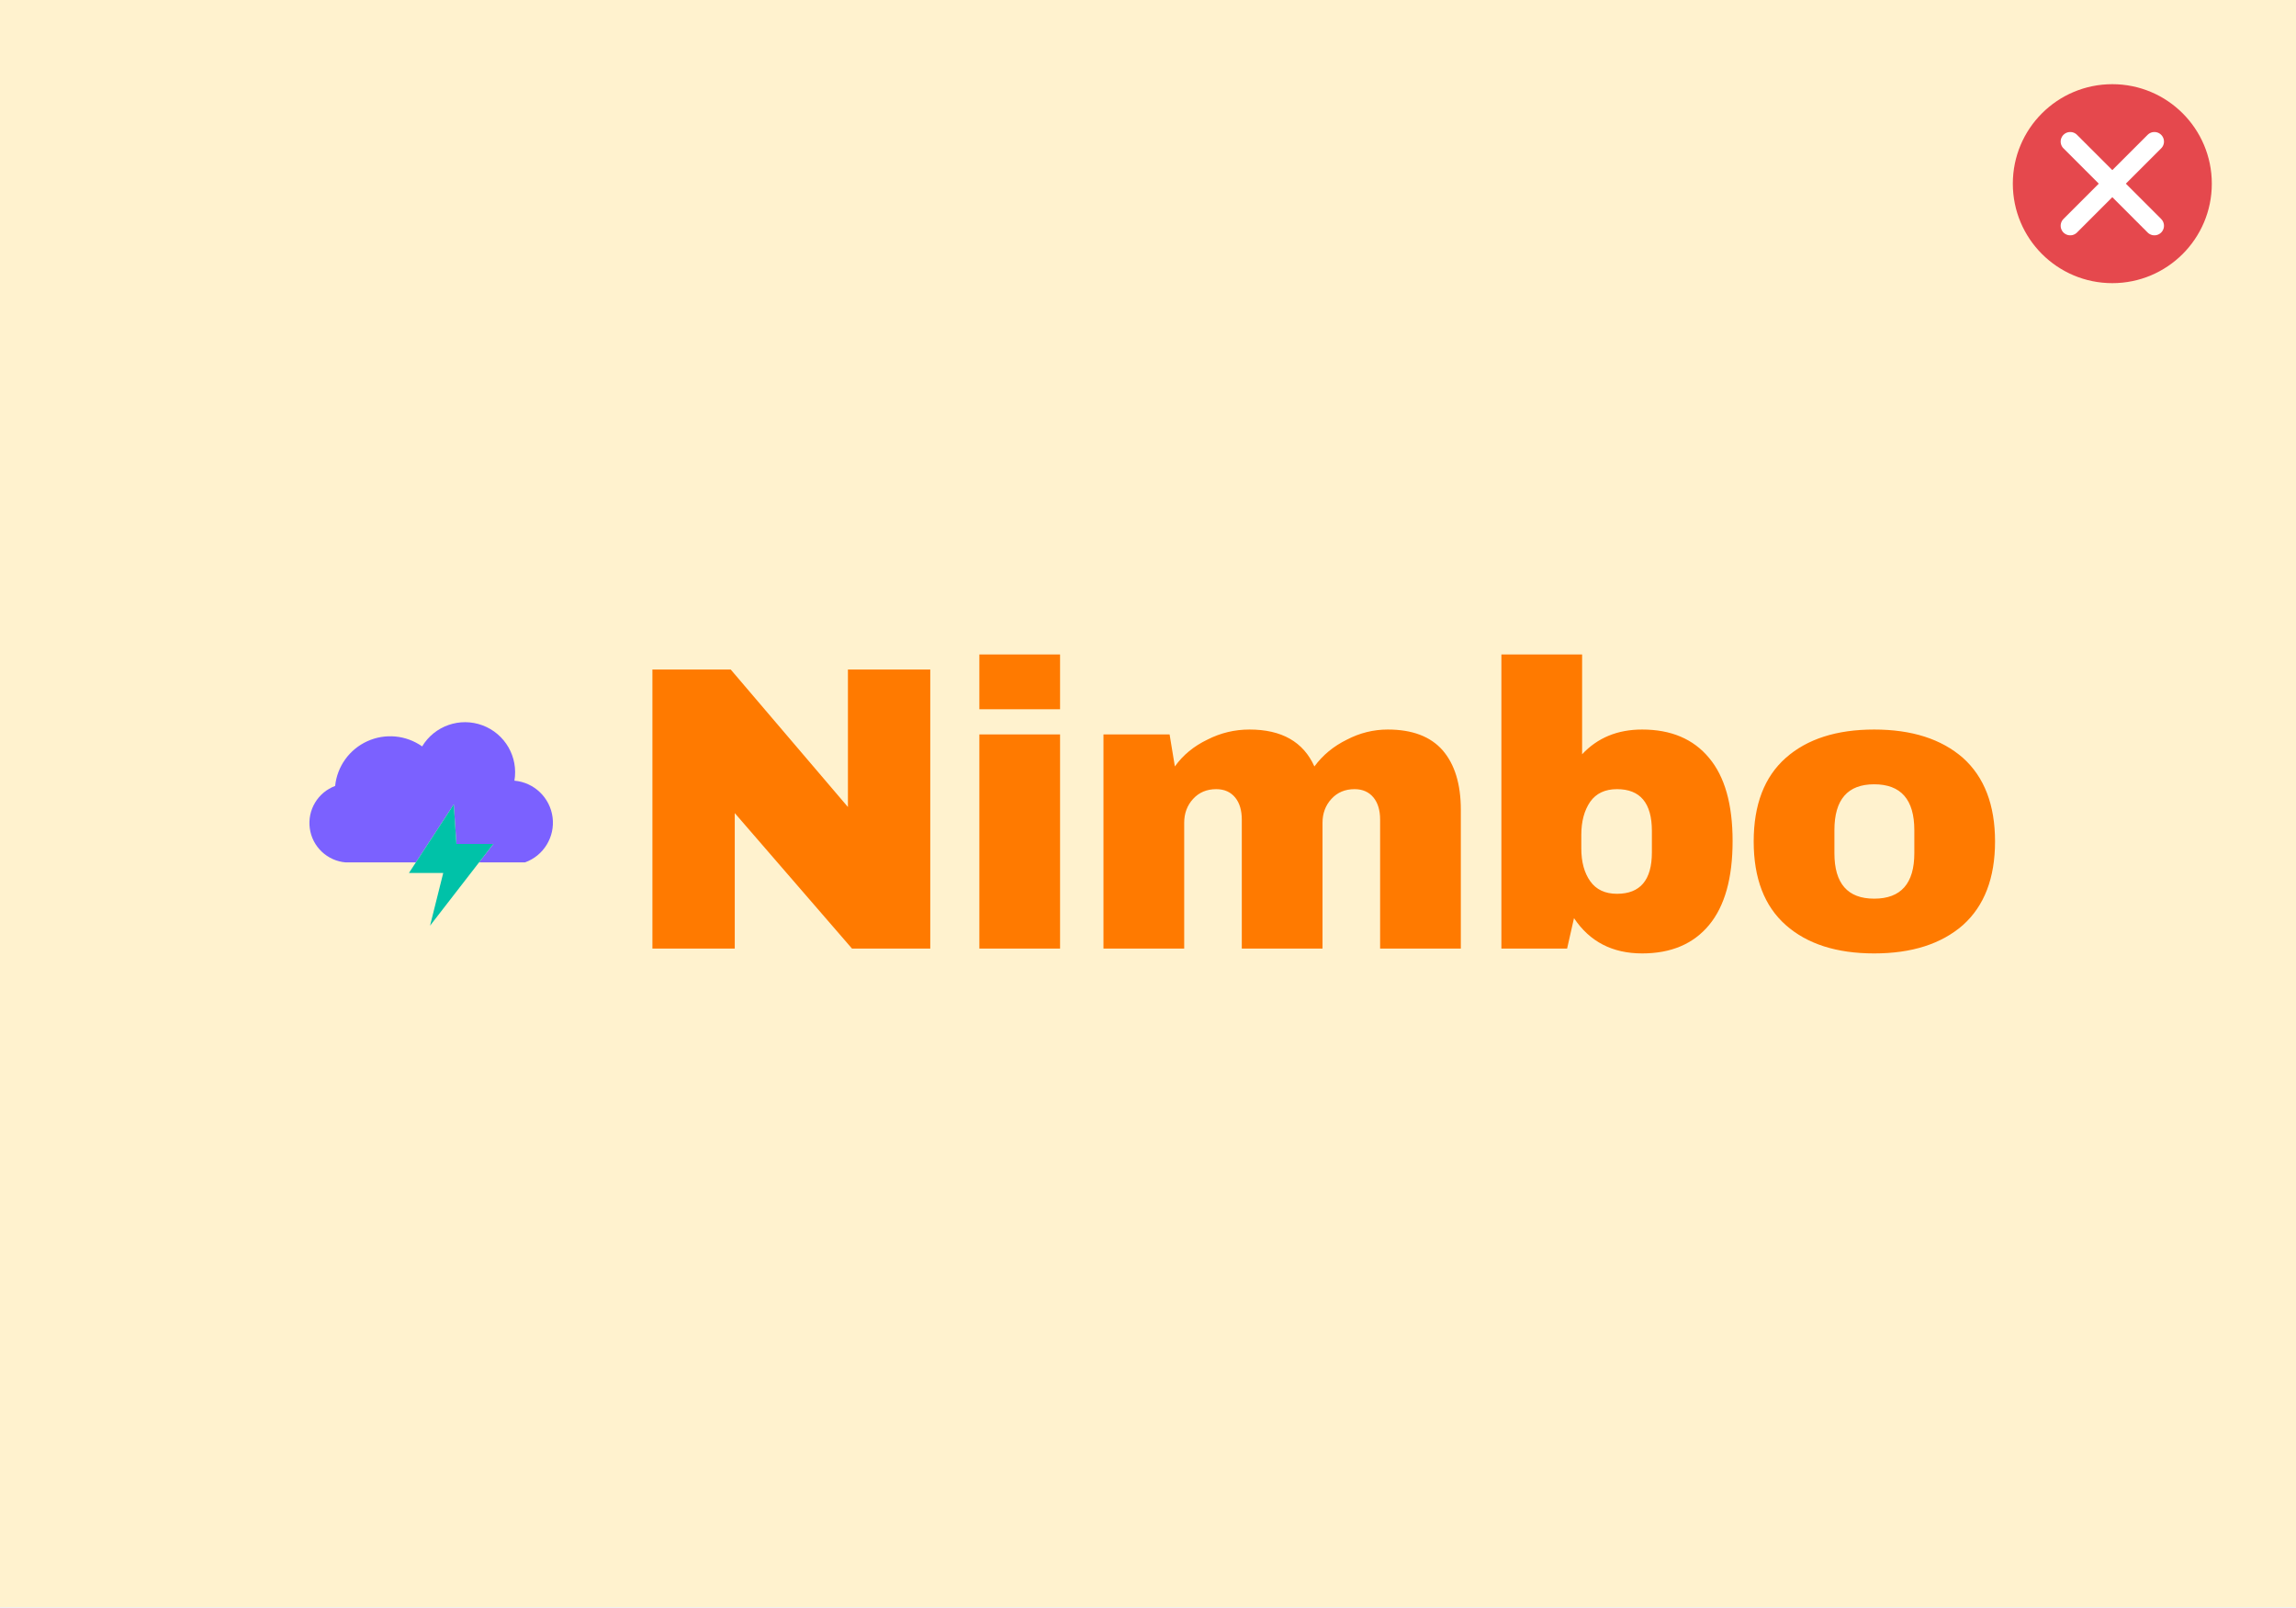
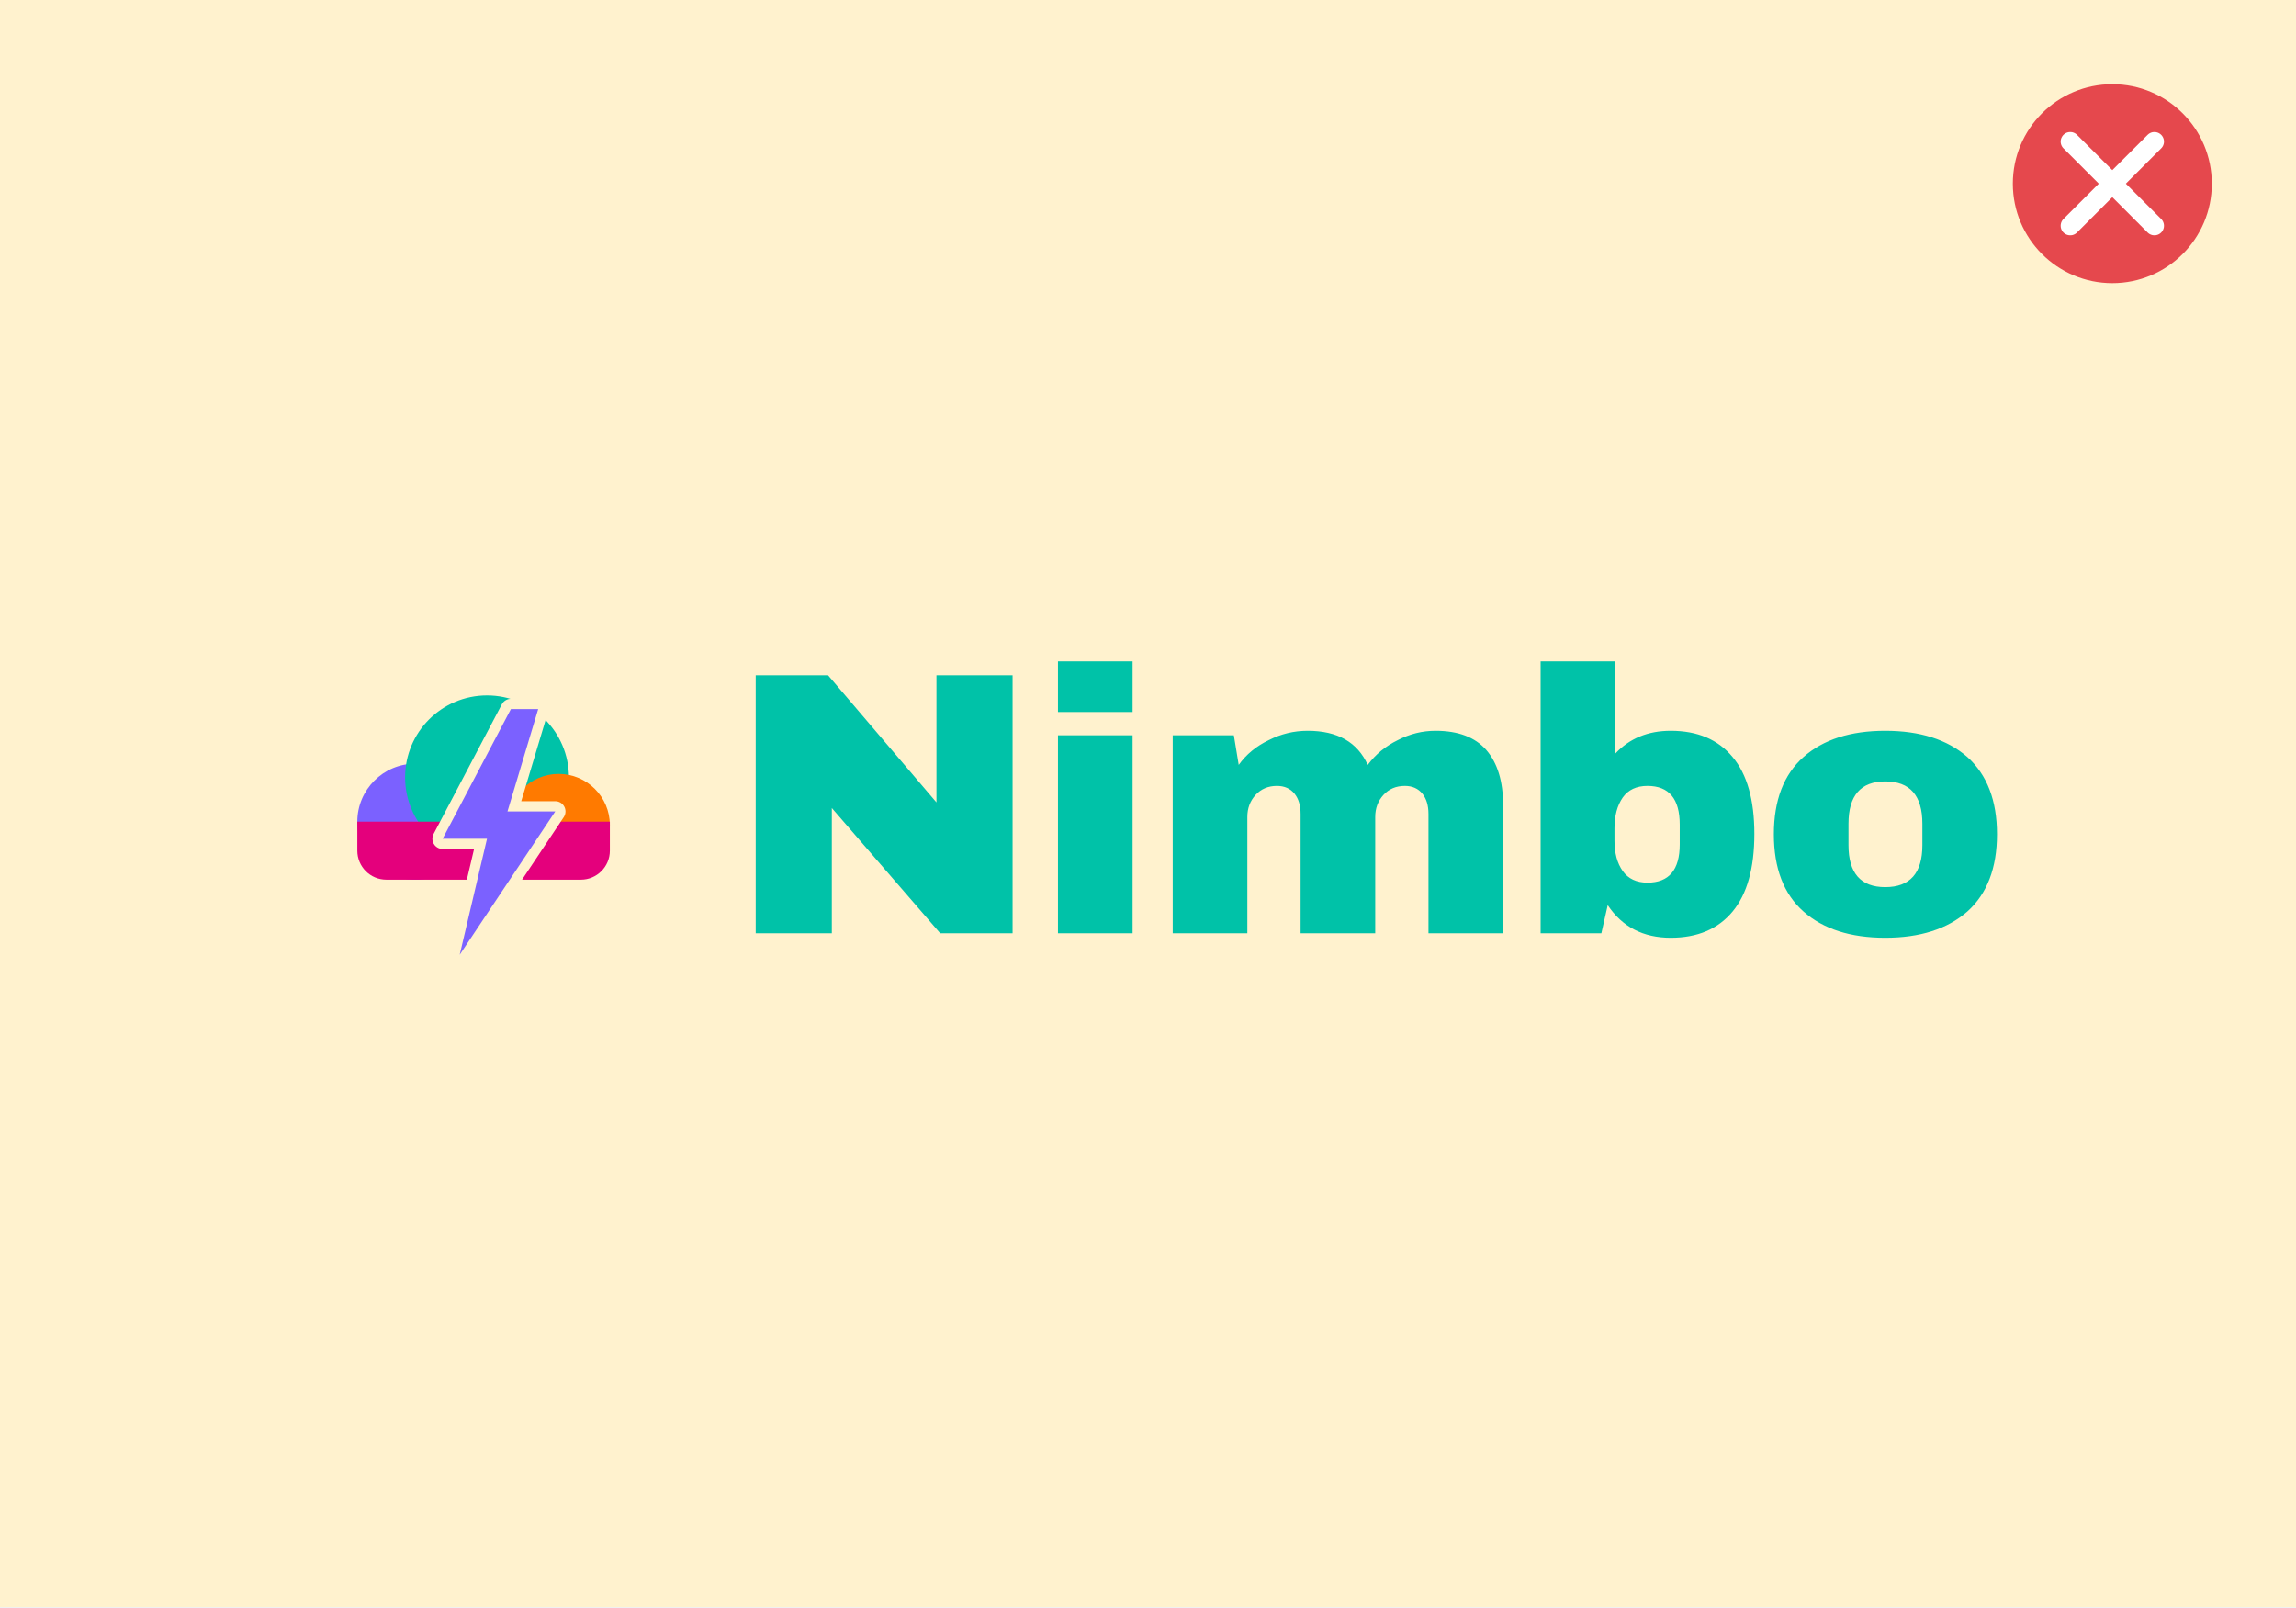
<svg xmlns="http://www.w3.org/2000/svg" viewBox="0 0 600 420" width="600" height="420">
-   <clipPath id="c86">
+   <clipPath id="c27">
    <rect width="600" height="420" />
  </clipPath>
-   <g clip-path="url(#c86)">
+   <g clip-path="url(#c27)">
    <rect width="600" height="420" fill="#FFF2CE" />
-     <g transform="translate(80 174.97)">
-       <g transform="scale(1.06)">
-         <g transform="translate(0 2.06)">
-           <g transform="scale(0.65)">
-             <mask id="k85" maskUnits="userSpaceOnUse" x="-50" y="-50" width="400" height="400">
-               <rect x="-50" y="-50" width="400" height="400" fill="#fff" />
-               <g fill="#000">
-                 <path d="M56 48 39 74h13l-5 20 24-31H57z" fill="#000" />
-               </g>
-             </mask>
-             <g mask="url(#k85)">
-               <path d="M15 70a15 15 0 0 1-4-29 21 21 0 0 1 33-15 19 19 0 0 1 35 13 16 16 0 0 1 4 31Z" fill="#7B61FF" />
+     <g transform="translate(80 165.69)">
+       <g transform="scale(0.98)">
+         <g transform="scale(0.91)">
+           <mask id="k26" maskUnits="userSpaceOnUse" x="-50" y="-50" width="400" height="400">
+             <rect x="-50" y="-50" width="400" height="400" fill="#fff" />
+             <g fill="#000">
+               <path d="M60 22 40 60h13L45 94l28-42H59l9-30z" fill="#000" />
+               <path d="M60 22 40 60h13L45 94l28-42H59l9-30z" fill="none" stroke="#000" stroke-width="6" stroke-linecap="round" stroke-linejoin="round" />
            </g>
-             <path d="M56 48 39 74h13l-5 20 24-31H57z" fill="#00C2A8" />
+           </mask>
+           <g mask="url(#k26)">
+             <circle cx="32" cy="55" r="17" fill="#7B61FF" />
+             <circle cx="53" cy="42" r="24" fill="#00C2A8" />
+             <circle cx="74" cy="56" r="15" fill="#FF7A00" />
+             <path d="M15 55h74v8.5a8.5 8.5 0 0 1-8.5 8.5h-57A8.5 8.5 0 0 1 15 63.5z" fill="#E4007C" />
          </g>
+           <path d="M60 22 40 60h13L45 94l28-42H59l9-30z" fill="#7B61FF" />
        </g>
-         <g transform="translate(77.97 68.8)">
-           <path fill="#FF7A00" d="M56.6 0 27.7 -33.4V0H7.4V-68.8H26.7L55.6 -34.9V-68.8H75.9V0ZM88 -59V-72.5H107.9V-59ZM88 0V-52.8H107.9V0ZM206.7 -34.2V0H186.8V-31.8Q186.8 -35.2 185.2 -37.2Q183.5 -39.3 180.5 -39.3Q177 -39.3 174.8 -36.9Q172.6 -34.5 172.6 -31V0H152.7V-31.8Q152.7 -35.2 151.1 -37.2Q149.4 -39.3 146.4 -39.3Q142.9 -39.3 140.7 -36.9Q138.5 -34.5 138.5 -31V0H118.6V-52.8H134.9L136.2 -44.9Q139.2 -49.1 144.2 -51.5Q149.1 -54 154.6 -54Q166.5 -54 170.6 -44.9Q173.7 -49.1 178.6 -51.5Q183.4 -54 188.7 -54Q197.7 -54 202.2 -48.9Q206.7 -43.7 206.7 -34.2ZM251.4 -54Q262.1 -54 267.9 -47Q273.7 -40.1 273.7 -26.5Q273.7 -12.8 267.9 -5.8Q262.1 1.2 251.4 1.2Q240.4 1.2 234.6 -7.5L232.9 0H216.7V-72.5H236.6V-47.9Q242.3 -54 251.4 -54ZM236.4 -28V-24.7Q236.4 -19.7 238.6 -16.6Q240.8 -13.5 245.2 -13.5Q253.8 -13.5 253.8 -23.7V-29Q253.8 -39.3 245.2 -39.3Q240.8 -39.3 238.6 -36.2Q236.4 -33 236.4 -28ZM338.4 -26.4Q338.4 -12.9 330.5 -5.8Q322.5 1.2 308.6 1.2Q294.7 1.2 286.8 -5.8Q278.9 -12.8 278.9 -26.4Q278.9 -40 286.8 -47Q294.7 -54 308.6 -54Q322.5 -54 330.5 -47Q338.4 -39.9 338.4 -26.4ZM298.8 -29.2V-23.5Q298.8 -12.3 308.6 -12.3Q318.5 -12.3 318.5 -23.5V-29.2Q318.5 -40.5 308.6 -40.5Q298.8 -40.5 298.8 -29.2Z" />
+         <g transform="translate(112.48 79.81)">
+           <path fill="#00C2A8" d="M56.6 0 27.7 -33.4V0H7.4V-68.8H26.7L55.6 -34.9V-68.8H75.9V0ZM88 -59V-72.5H107.9V-59ZM88 0V-52.8H107.9V0ZM206.7 -34.2V0H186.8V-31.8Q186.8 -35.2 185.2 -37.2Q183.5 -39.3 180.5 -39.3Q177 -39.3 174.8 -36.9Q172.6 -34.5 172.6 -31V0H152.7V-31.8Q152.7 -35.2 151.1 -37.2Q149.4 -39.3 146.4 -39.3Q142.9 -39.3 140.7 -36.9Q138.5 -34.5 138.5 -31V0H118.6V-52.8H134.9L136.2 -44.9Q139.2 -49.1 144.2 -51.5Q149.1 -54 154.6 -54Q166.5 -54 170.6 -44.9Q173.7 -49.1 178.6 -51.5Q183.4 -54 188.7 -54Q197.7 -54 202.2 -48.9Q206.7 -43.7 206.7 -34.2ZM251.4 -54Q262.1 -54 267.9 -47Q273.7 -40.1 273.7 -26.5Q273.7 -12.8 267.9 -5.8Q262.1 1.2 251.4 1.2Q240.4 1.2 234.6 -7.5L232.9 0H216.7V-72.5H236.6V-47.9Q242.3 -54 251.4 -54ZM236.4 -28V-24.7Q236.4 -19.7 238.6 -16.6Q240.8 -13.5 245.2 -13.5Q253.8 -13.5 253.8 -23.7V-29Q253.8 -39.3 245.2 -39.3Q240.8 -39.3 238.6 -36.2Q236.4 -33 236.4 -28ZM338.4 -26.4Q338.4 -12.9 330.5 -5.8Q322.5 1.2 308.6 1.2Q294.7 1.2 286.8 -5.8Q278.9 -12.8 278.9 -26.4Q278.9 -40 286.8 -47Q294.7 -54 308.6 -54Q322.5 -54 330.5 -47Q338.4 -39.9 338.4 -26.4ZM298.8 -29.2V-23.5Q298.8 -12.3 308.6 -12.3Q318.5 -12.3 318.5 -23.5V-29.2Q318.5 -40.5 308.6 -40.5Q298.8 -40.5 298.8 -29.2Z" />
        </g>
      </g>
    </g>
  </g>
  <circle cx="552" cy="48" r="26" fill="#E5484D" />
  <path d="M541 37 L563 59 M563 37 L541 59" stroke="#fff" stroke-width="5" stroke-linecap="round" />
</svg>
